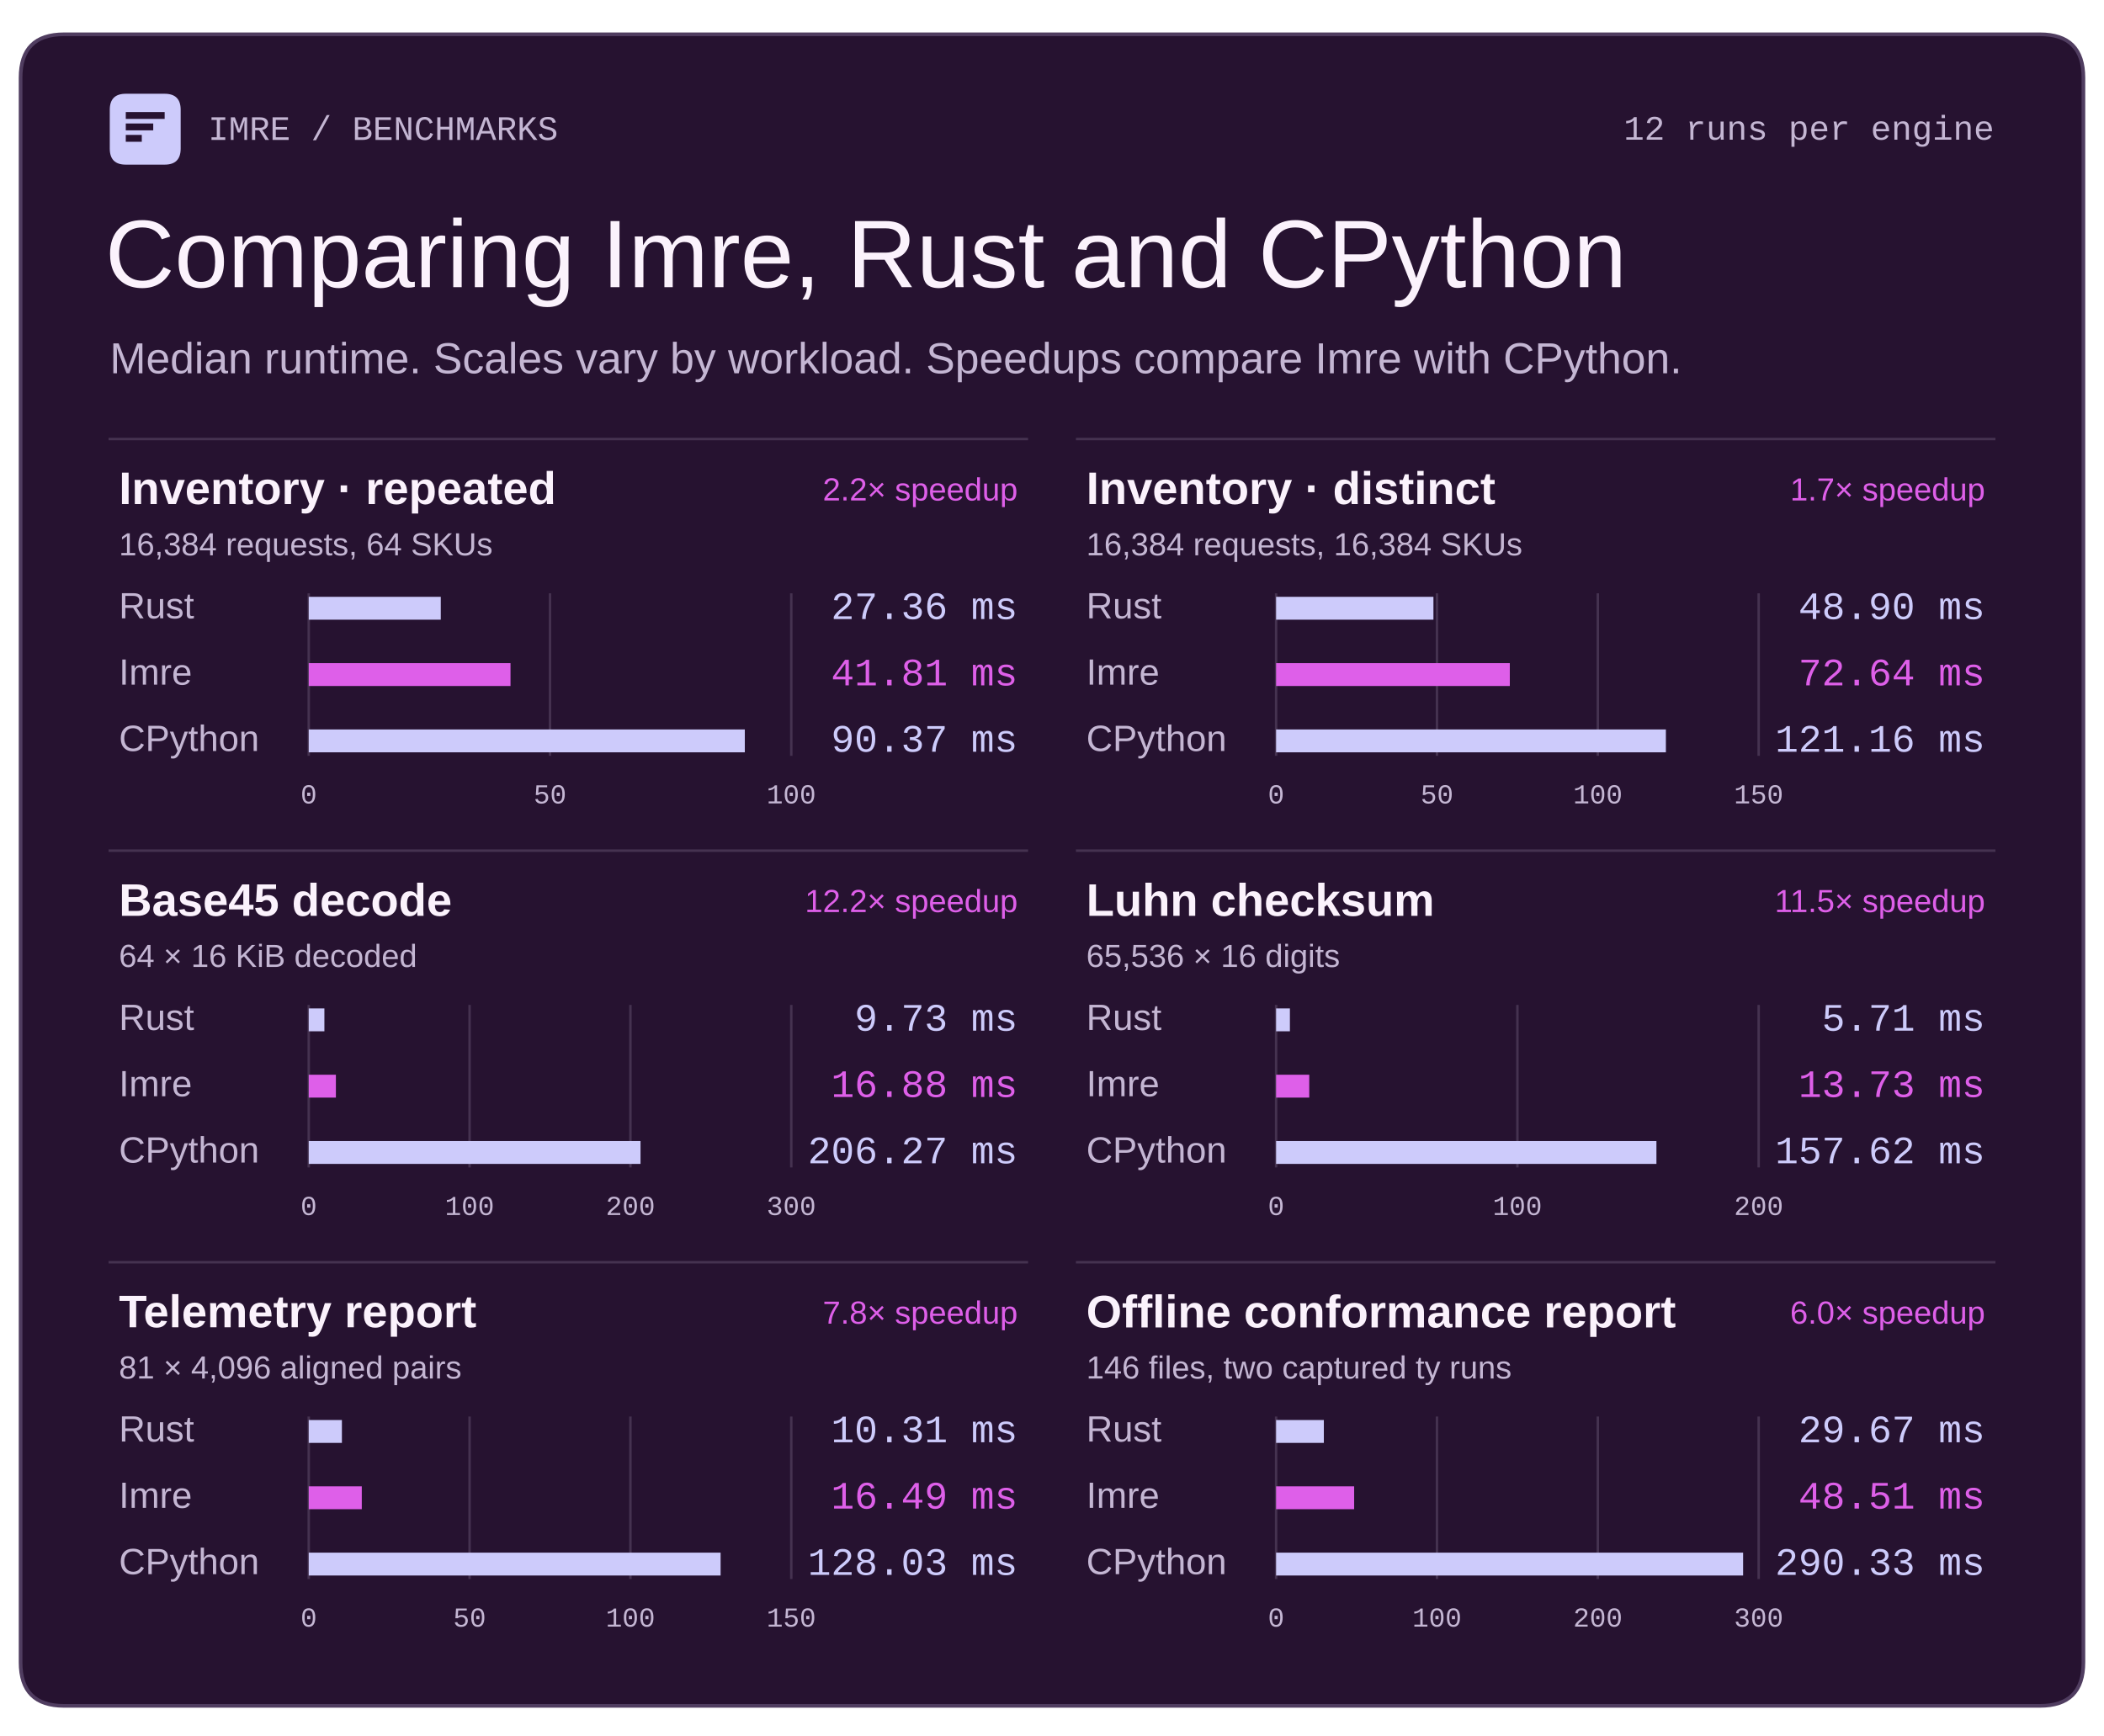
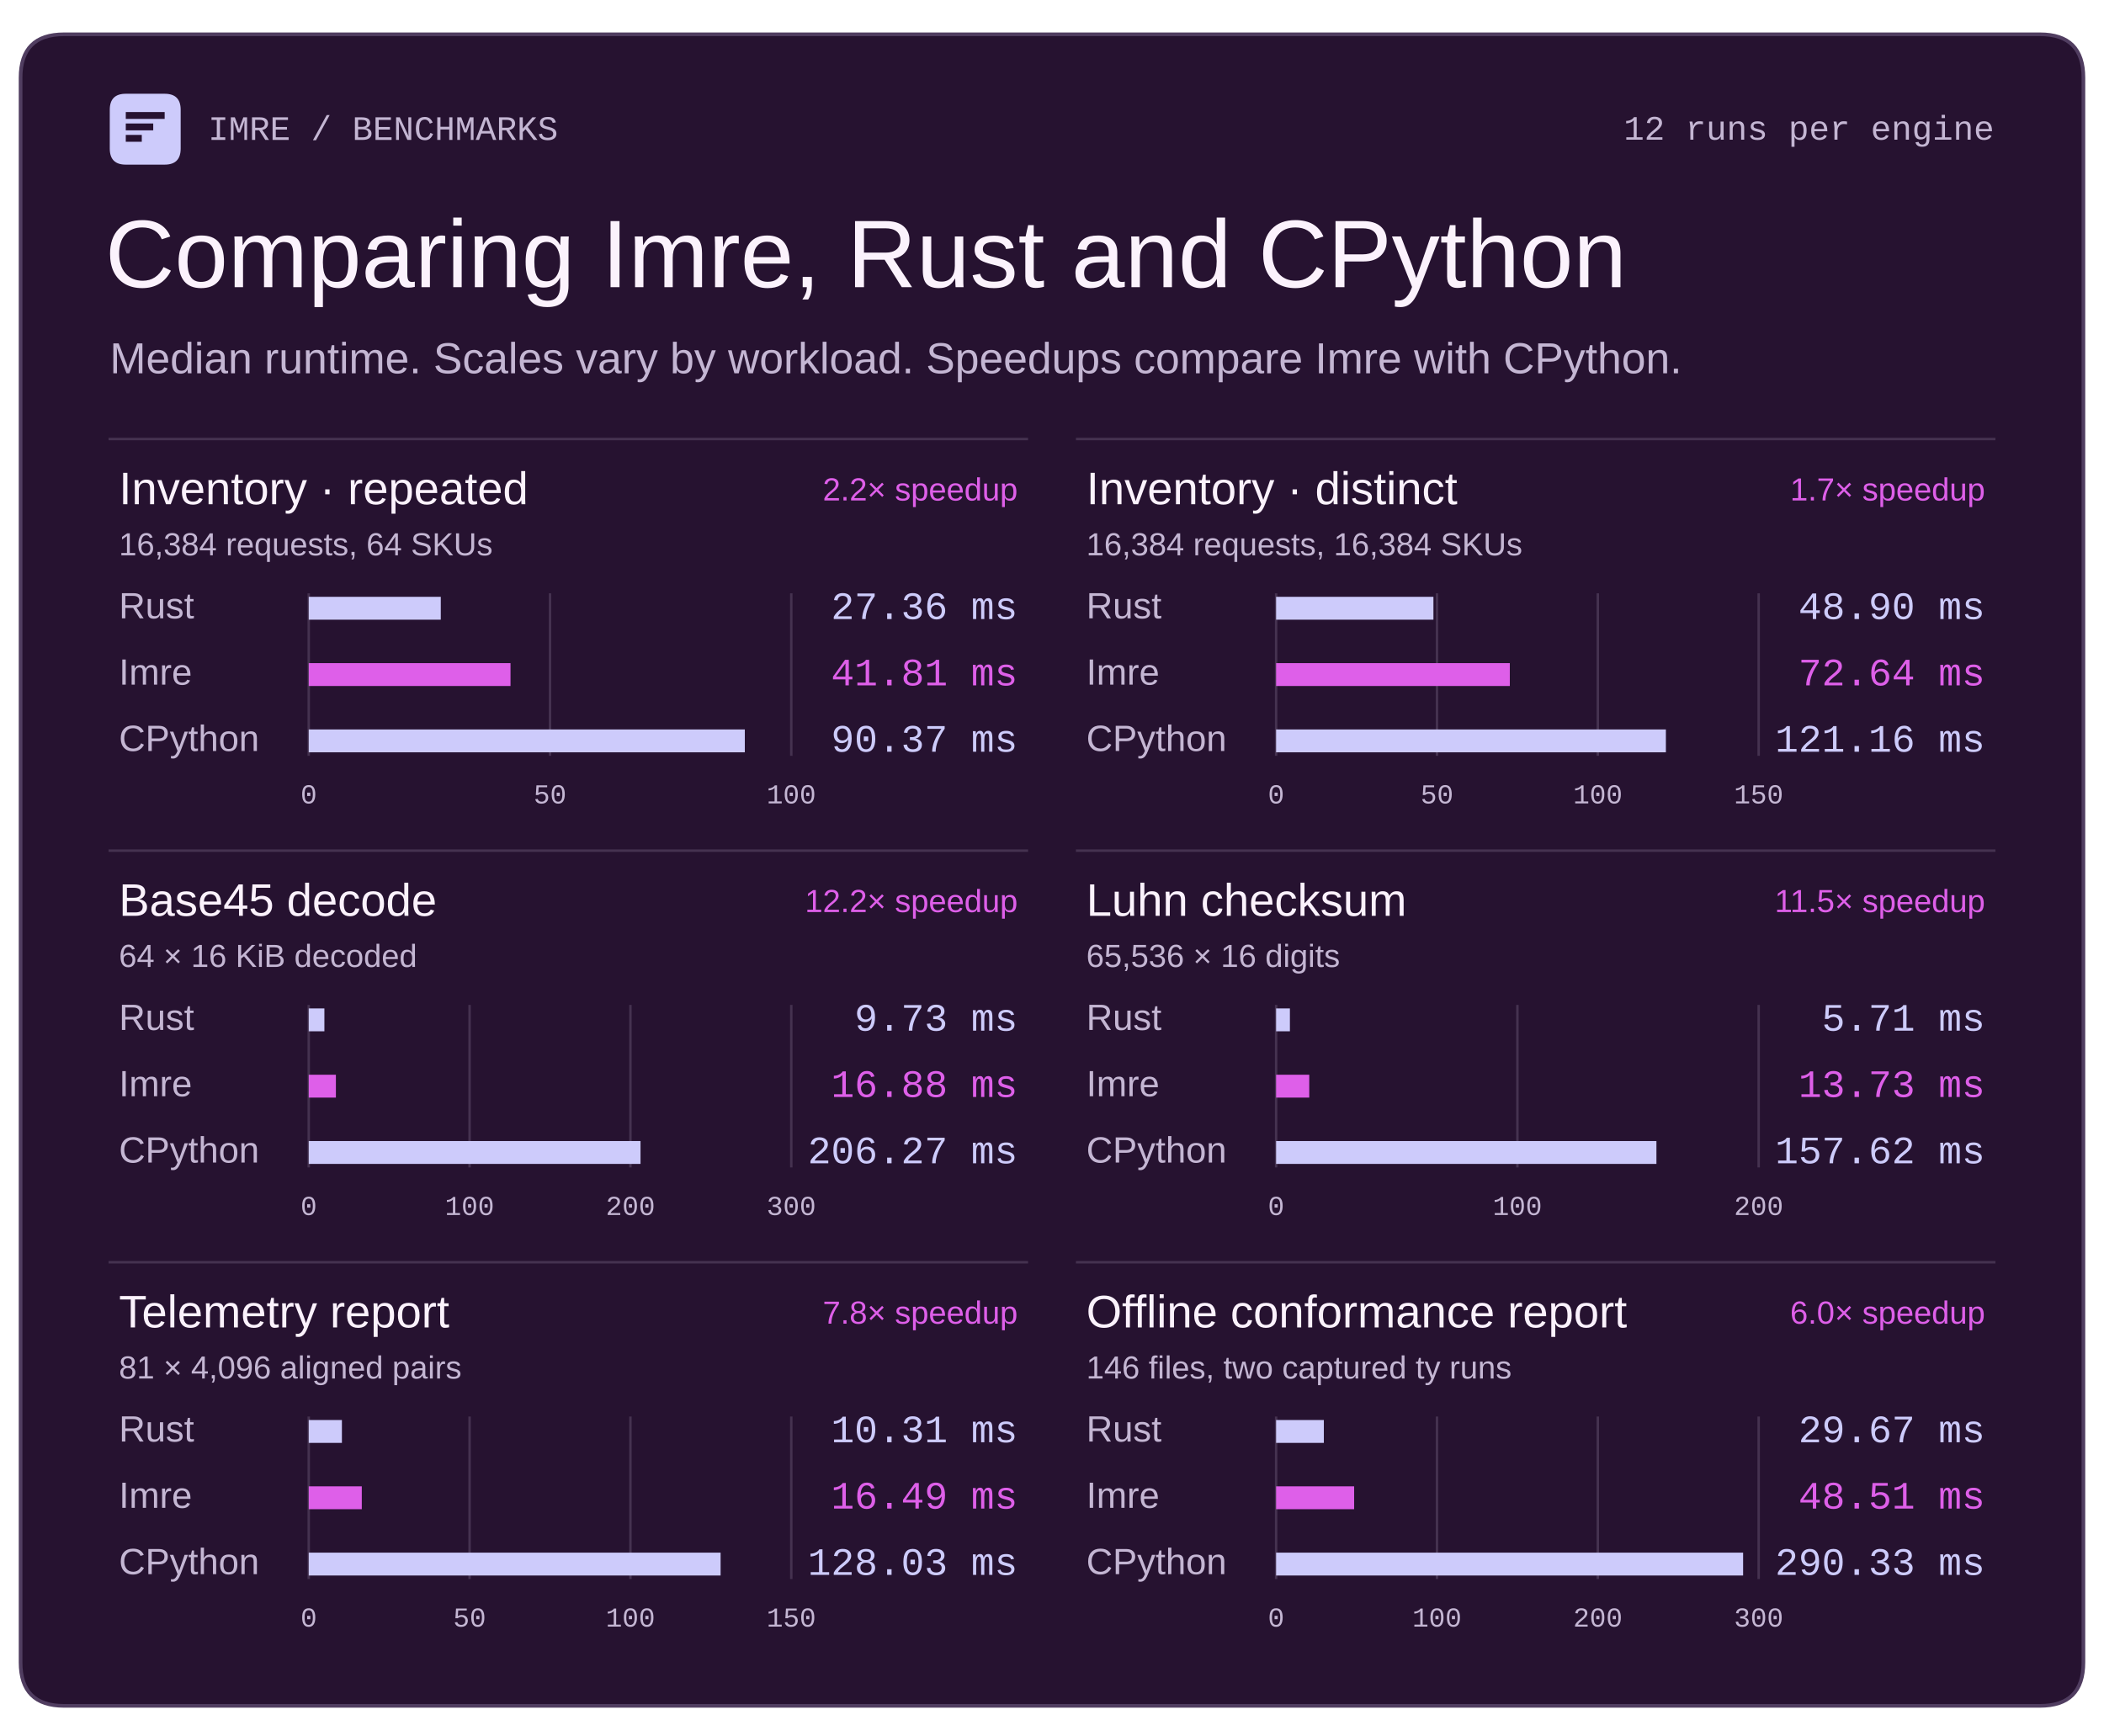
<svg xmlns="http://www.w3.org/2000/svg" width="690pt" height="569.25pt" viewBox="0 0 690 569.25" version="1.1">
  <defs>
    <style type="text/css">*{stroke-linejoin: round; stroke-linecap: butt}</style>
  </defs>
  <g id="figure_1">
    <g id="patch_1">
      <path d="M 0 569.25 L 690 569.25 L 690 0 L 0 0 L 0 569.25 z " style="fill: none" />
    </g>
    <g id="axes_1">
      <g id="patch_2">
        <path d="M 21 11.25 L 669 11.25 Q 683.25 11.25 683.25 25.5 L 683.25 545.25 Q 683.25 559.5 669 559.5 L 21 559.5 Q 6.75 559.5 6.75 545.25 L 6.75 25.5 Q 6.75 11.25 21 11.25 z " clip-path="url(#p8d03a81021)" style="fill: #261230; stroke: #503d60; stroke-width: 1.2; stroke-linejoin: miter" />
      </g>
      <g id="line2d_1">
        <path d="M 36 144 L 336.75 144 " clip-path="url(#p8d03a81021)" style="fill: none; stroke: #453250; stroke-width: 0.8; stroke-linecap: square" />
      </g>
      <g id="line2d_2">
        <path d="M 101.25 195 L 101.25 247.5 " clip-path="url(#p8d03a81021)" style="fill: none; stroke: #453250; stroke-width: 0.8; stroke-linecap: square" />
      </g>
      <g id="line2d_3">
        <path d="M 180.375 195 L 180.375 247.5 " clip-path="url(#p8d03a81021)" style="fill: none; stroke: #453250; stroke-width: 0.8; stroke-linecap: square" />
      </g>
      <g id="line2d_4">
        <path d="M 259.5 195 L 259.5 247.5 " clip-path="url(#p8d03a81021)" style="fill: none; stroke: #453250; stroke-width: 0.8; stroke-linecap: square" />
      </g>
      <g id="line2d_5">
        <path d="M 353.25 144 L 654 144 " clip-path="url(#p8d03a81021)" style="fill: none; stroke: #453250; stroke-width: 0.8; stroke-linecap: square" />
      </g>
      <g id="line2d_6">
        <path d="M 418.5 195 L 418.5 247.5 " clip-path="url(#p8d03a81021)" style="fill: none; stroke: #453250; stroke-width: 0.8; stroke-linecap: square" />
      </g>
      <g id="line2d_7">
        <path d="M 471.25 195 L 471.25 247.5 " clip-path="url(#p8d03a81021)" style="fill: none; stroke: #453250; stroke-width: 0.8; stroke-linecap: square" />
      </g>
      <g id="line2d_8">
        <path d="M 524 195 L 524 247.5 " clip-path="url(#p8d03a81021)" style="fill: none; stroke: #453250; stroke-width: 0.8; stroke-linecap: square" />
      </g>
      <g id="line2d_9">
        <path d="M 576.75 195 L 576.75 247.5 " clip-path="url(#p8d03a81021)" style="fill: none; stroke: #453250; stroke-width: 0.8; stroke-linecap: square" />
      </g>
      <g id="line2d_10">
        <path d="M 36 279 L 336.75 279 " clip-path="url(#p8d03a81021)" style="fill: none; stroke: #453250; stroke-width: 0.8; stroke-linecap: square" />
      </g>
      <g id="line2d_11">
        <path d="M 101.25 330 L 101.25 382.5 " clip-path="url(#p8d03a81021)" style="fill: none; stroke: #453250; stroke-width: 0.8; stroke-linecap: square" />
      </g>
      <g id="line2d_12">
        <path d="M 154 330 L 154 382.5 " clip-path="url(#p8d03a81021)" style="fill: none; stroke: #453250; stroke-width: 0.8; stroke-linecap: square" />
      </g>
      <g id="line2d_13">
        <path d="M 206.75 330 L 206.75 382.5 " clip-path="url(#p8d03a81021)" style="fill: none; stroke: #453250; stroke-width: 0.8; stroke-linecap: square" />
      </g>
      <g id="line2d_14">
        <path d="M 259.5 330 L 259.5 382.5 " clip-path="url(#p8d03a81021)" style="fill: none; stroke: #453250; stroke-width: 0.8; stroke-linecap: square" />
      </g>
      <g id="line2d_15">
        <path d="M 353.25 279 L 654 279 " clip-path="url(#p8d03a81021)" style="fill: none; stroke: #453250; stroke-width: 0.8; stroke-linecap: square" />
      </g>
      <g id="line2d_16">
        <path d="M 418.5 330 L 418.5 382.5 " clip-path="url(#p8d03a81021)" style="fill: none; stroke: #453250; stroke-width: 0.8; stroke-linecap: square" />
      </g>
      <g id="line2d_17">
        <path d="M 497.625 330 L 497.625 382.5 " clip-path="url(#p8d03a81021)" style="fill: none; stroke: #453250; stroke-width: 0.8; stroke-linecap: square" />
      </g>
      <g id="line2d_18">
        <path d="M 576.75 330 L 576.75 382.5 " clip-path="url(#p8d03a81021)" style="fill: none; stroke: #453250; stroke-width: 0.8; stroke-linecap: square" />
      </g>
      <g id="line2d_19">
        <path d="M 36 414 L 336.75 414 " clip-path="url(#p8d03a81021)" style="fill: none; stroke: #453250; stroke-width: 0.8; stroke-linecap: square" />
      </g>
      <g id="line2d_20">
        <path d="M 101.25 465 L 101.25 517.5 " clip-path="url(#p8d03a81021)" style="fill: none; stroke: #453250; stroke-width: 0.8; stroke-linecap: square" />
      </g>
      <g id="line2d_21">
        <path d="M 154 465 L 154 517.5 " clip-path="url(#p8d03a81021)" style="fill: none; stroke: #453250; stroke-width: 0.8; stroke-linecap: square" />
      </g>
      <g id="line2d_22">
        <path d="M 206.75 465 L 206.75 517.5 " clip-path="url(#p8d03a81021)" style="fill: none; stroke: #453250; stroke-width: 0.8; stroke-linecap: square" />
      </g>
      <g id="line2d_23">
        <path d="M 259.5 465 L 259.5 517.5 " clip-path="url(#p8d03a81021)" style="fill: none; stroke: #453250; stroke-width: 0.8; stroke-linecap: square" />
      </g>
      <g id="line2d_24">
        <path d="M 353.25 414 L 654 414 " clip-path="url(#p8d03a81021)" style="fill: none; stroke: #453250; stroke-width: 0.8; stroke-linecap: square" />
      </g>
      <g id="line2d_25">
        <path d="M 418.5 465 L 418.5 517.5 " clip-path="url(#p8d03a81021)" style="fill: none; stroke: #453250; stroke-width: 0.8; stroke-linecap: square" />
      </g>
      <g id="line2d_26">
        <path d="M 471.25 465 L 471.25 517.5 " clip-path="url(#p8d03a81021)" style="fill: none; stroke: #453250; stroke-width: 0.8; stroke-linecap: square" />
      </g>
      <g id="line2d_27">
        <path d="M 524 465 L 524 517.5 " clip-path="url(#p8d03a81021)" style="fill: none; stroke: #453250; stroke-width: 0.8; stroke-linecap: square" />
      </g>
      <g id="line2d_28">
        <path d="M 576.75 465 L 576.75 517.5 " clip-path="url(#p8d03a81021)" style="fill: none; stroke: #453250; stroke-width: 0.8; stroke-linecap: square" />
      </g>
      <g id="patch_3">
        <path d="M 41.25 30.75 L 54 30.75 Q 59.25 30.75 59.25 36 L 59.25 48.75 Q 59.25 54 54 54 L 41.25 54 Q 36 54 36 48.75 L 36 36 Q 36 30.75 41.25 30.75 z " clip-path="url(#p8d03a81021)" style="fill: #cdcbfb" />
      </g>
      <g id="patch_4">
        <path d="M 41.25 36.75 L 54 36.75 L 54 39 L 41.25 39 z " clip-path="url(#p8d03a81021)" style="fill: #261230" />
      </g>
      <g id="patch_5">
        <path d="M 41.25 40.5 L 50.25 40.5 L 50.25 42.75 L 41.25 42.75 z " clip-path="url(#p8d03a81021)" style="fill: #261230" />
      </g>
      <g id="patch_6">
        <path d="M 41.25 44.25 L 46.5 44.25 L 46.5 46.5 L 41.25 46.5 z " clip-path="url(#p8d03a81021)" style="fill: #261230" />
      </g>
      <g id="patch_7">
        <path d="M 101.25 195.75 L 144.553 195.75 L 144.553 203.25 L 101.25 203.25 z " clip-path="url(#p8d03a81021)" style="fill: #cdcbfb" />
      </g>
      <g id="patch_8">
        <path d="M 101.25 217.5 L 167.42 217.5 L 167.42 225 L 101.25 225 z " clip-path="url(#p8d03a81021)" style="fill: #de5fe9" />
      </g>
      <g id="patch_9">
        <path d="M 101.25 239.25 L 244.261 239.25 L 244.261 246.75 L 101.25 246.75 z " clip-path="url(#p8d03a81021)" style="fill: #cdcbfb" />
      </g>
      <g id="patch_10">
        <path d="M 418.5 195.75 L 470.09 195.75 L 470.09 203.25 L 418.5 203.25 z " clip-path="url(#p8d03a81021)" style="fill: #cdcbfb" />
      </g>
      <g id="patch_11">
        <path d="M 418.5 217.5 L 495.137 217.5 L 495.137 225 L 418.5 225 z " clip-path="url(#p8d03a81021)" style="fill: #de5fe9" />
      </g>
      <g id="patch_12">
        <path d="M 418.5 239.25 L 546.323 239.25 L 546.323 246.75 L 418.5 246.75 z " clip-path="url(#p8d03a81021)" style="fill: #cdcbfb" />
      </g>
      <g id="patch_13">
        <path d="M 101.25 330.75 L 106.384 330.75 L 106.384 338.25 L 101.25 338.25 z " clip-path="url(#p8d03a81021)" style="fill: #cdcbfb" />
      </g>
      <g id="patch_14">
        <path d="M 101.25 352.5 L 110.155 352.5 L 110.155 360 L 101.25 360 z " clip-path="url(#p8d03a81021)" style="fill: #de5fe9" />
      </g>
      <g id="patch_15">
        <path d="M 101.25 374.25 L 210.057 374.25 L 210.057 381.75 L 101.25 381.75 z " clip-path="url(#p8d03a81021)" style="fill: #cdcbfb" />
      </g>
      <g id="patch_16">
        <path d="M 418.5 330.75 L 423.021 330.75 L 423.021 338.25 L 418.5 338.25 z " clip-path="url(#p8d03a81021)" style="fill: #cdcbfb" />
      </g>
      <g id="patch_17">
        <path d="M 418.5 352.5 L 429.365 352.5 L 429.365 360 L 418.5 360 z " clip-path="url(#p8d03a81021)" style="fill: #de5fe9" />
      </g>
      <g id="patch_18">
        <path d="M 418.5 374.25 L 543.22 374.25 L 543.22 381.75 L 418.5 381.75 z " clip-path="url(#p8d03a81021)" style="fill: #cdcbfb" />
      </g>
      <g id="patch_19">
        <path d="M 101.25 465.75 L 112.127 465.75 L 112.127 473.25 L 101.25 473.25 z " clip-path="url(#p8d03a81021)" style="fill: #cdcbfb" />
      </g>
      <g id="patch_20">
        <path d="M 101.25 487.5 L 118.648 487.5 L 118.648 495 L 101.25 495 z " clip-path="url(#p8d03a81021)" style="fill: #de5fe9" />
      </g>
      <g id="patch_21">
        <path d="M 101.25 509.25 L 236.319 509.25 L 236.319 516.75 L 101.25 516.75 z " clip-path="url(#p8d03a81021)" style="fill: #cdcbfb" />
      </g>
      <g id="patch_22">
        <path d="M 418.5 465.75 L 434.152 465.75 L 434.152 473.25 L 418.5 473.25 z " clip-path="url(#p8d03a81021)" style="fill: #cdcbfb" />
      </g>
      <g id="patch_23">
        <path d="M 418.5 487.5 L 444.088 487.5 L 444.088 495 L 418.5 495 z " clip-path="url(#p8d03a81021)" style="fill: #de5fe9" />
      </g>
      <g id="patch_24">
        <path d="M 418.5 509.25 L 571.649 509.25 L 571.649 516.75 L 418.5 516.75 z " clip-path="url(#p8d03a81021)" style="fill: #cdcbfb" />
      </g>
      <g id="text_1">
        <text style="font-size: 11.25px; font-family: ui-monospace, 'SFMono-Regular', Consolas, 'Liberation Mono', monospace; text-anchor: start; fill: #c4b6d3" x="68.25" y="45.884" transform="rotate(-0 68.25 45.88418)">IMRE / BENCHMARKS</text>
      </g>
      <g id="text_2">
        <text style="font-size: 11.25px; font-family: ui-monospace, 'SFMono-Regular', Consolas, 'Liberation Mono', monospace; text-anchor: end; fill: #c4b6d3" x="654" y="45.816" transform="rotate(-0 654 45.81562)">12 runs per engine</text>
      </g>
      <g id="text_3">
        <text style="font-weight: 500; font-size: 31.5px; font-family: Arial, Helvetica, sans-serif; text-anchor: start; fill: #fbf2fc" x="34.5" y="94.192" transform="rotate(-0 34.5 94.19203)">Comparing Imre, Rust and CPython</text>
      </g>
      <g id="text_4">
        <text style="font-size: 14.25px; font-family: Arial, Helvetica, sans-serif; text-anchor: start; fill: #c4b6d3" x="36" y="122.432" transform="rotate(-0 36 122.4321)">Median runtime. Scales vary by workload. Speedups compare Imre with CPython.</text>
      </g>
      <g id="text_5">
-         <text style="font-weight: 600; font-size: 15px; font-family: Arial, Helvetica, sans-serif; text-anchor: start; fill: #fbf2fc" x="39" y="165.33" transform="rotate(-0 39 165.3305)">Inventory · repeated</text>
+         <text style="font-size: 15px; font-family: Arial, Helvetica, sans-serif; text-anchor: start; fill: #fbf2fc" x="39" y="165.389" transform="rotate(-0 39 165.3891)">Inventory · repeated</text>
      </g>
      <g id="text_6">
        <text style="font-size: 10.5px; font-family: Arial, Helvetica, sans-serif; text-anchor: end; fill: #de5fe9" x="333.75" y="164.147" transform="rotate(-0 333.75 164.1473)">2.2× speedup</text>
      </g>
      <g id="text_7">
        <text style="font-size: 10.5px; font-family: Arial, Helvetica, sans-serif; text-anchor: start; fill: #c4b6d3" x="39" y="182.147" transform="rotate(-0 39 182.1473)">16,384 requests, 64 SKUs</text>
      </g>
      <g id="text_8">
        <text style="font-size: 9px; font-family: ui-monospace, 'SFMono-Regular', Consolas, 'Liberation Mono', monospace; text-anchor: middle; fill: #c4b6d3" x="101.25" y="263.507" transform="rotate(-0 101.25 263.5073)">0</text>
      </g>
      <g id="text_9">
        <text style="font-size: 9px; font-family: ui-monospace, 'SFMono-Regular', Consolas, 'Liberation Mono', monospace; text-anchor: middle; fill: #c4b6d3" x="180.375" y="263.507" transform="rotate(-0 180.375 263.5073)">50</text>
      </g>
      <g id="text_10">
        <text style="font-size: 9px; font-family: ui-monospace, 'SFMono-Regular', Consolas, 'Liberation Mono', monospace; text-anchor: middle; fill: #c4b6d3" x="259.5" y="263.507" transform="rotate(-0 259.5 263.5073)">100</text>
      </g>
      <g id="text_11">
        <text style="font-size: 12px; font-family: Arial, Helvetica, sans-serif; text-anchor: start; fill: #c4b6d3" x="39" y="202.811" transform="rotate(-0 39 202.8113)">Rust</text>
      </g>
      <g id="text_12">
        <text style="font-size: 12.75px; font-family: ui-monospace, 'SFMono-Regular', Consolas, 'Liberation Mono', monospace; text-anchor: end; fill: #cdcbfb" x="333.75" y="203.052" transform="rotate(-0 333.75 203.0521)">27.36 ms</text>
      </g>
      <g id="text_13">
        <text style="font-size: 12px; font-family: Arial, Helvetica, sans-serif; text-anchor: start; fill: #c4b6d3" x="39" y="224.561" transform="rotate(-0 39 224.5613)">Imre</text>
      </g>
      <g id="text_14">
        <text style="font-size: 12.75px; font-family: ui-monospace, 'SFMono-Regular', Consolas, 'Liberation Mono', monospace; text-anchor: end; fill: #de5fe9" x="333.75" y="224.802" transform="rotate(-0 333.75 224.8021)">41.81 ms</text>
      </g>
      <g id="text_15">
        <text style="font-size: 12px; font-family: Arial, Helvetica, sans-serif; text-anchor: start; fill: #c4b6d3" x="39" y="246.311" transform="rotate(-0 39 246.3113)">CPython</text>
      </g>
      <g id="text_16">
        <text style="font-size: 12.75px; font-family: ui-monospace, 'SFMono-Regular', Consolas, 'Liberation Mono', monospace; text-anchor: end; fill: #cdcbfb" x="333.75" y="246.552" transform="rotate(-0 333.75 246.5521)">90.37 ms</text>
      </g>
      <g id="text_17">
-         <text style="font-weight: 600; font-size: 15px; font-family: Arial, Helvetica, sans-serif; text-anchor: start; fill: #fbf2fc" x="356.25" y="165.33" transform="rotate(-0 356.25 165.3305)">Inventory · distinct</text>
+         <text style="font-size: 15px; font-family: Arial, Helvetica, sans-serif; text-anchor: start; fill: #fbf2fc" x="356.25" y="165.389" transform="rotate(-0 356.25 165.3891)">Inventory · distinct</text>
      </g>
      <g id="text_18">
        <text style="font-size: 10.5px; font-family: Arial, Helvetica, sans-serif; text-anchor: end; fill: #de5fe9" x="651" y="164.147" transform="rotate(-0 651 164.1473)">1.7× speedup</text>
      </g>
      <g id="text_19">
        <text style="font-size: 10.5px; font-family: Arial, Helvetica, sans-serif; text-anchor: start; fill: #c4b6d3" x="356.25" y="182.147" transform="rotate(-0 356.25 182.1473)">16,384 requests, 16,384 SKUs</text>
      </g>
      <g id="text_20">
        <text style="font-size: 9px; font-family: ui-monospace, 'SFMono-Regular', Consolas, 'Liberation Mono', monospace; text-anchor: middle; fill: #c4b6d3" x="418.5" y="263.507" transform="rotate(-0 418.5 263.5073)">0</text>
      </g>
      <g id="text_21">
        <text style="font-size: 9px; font-family: ui-monospace, 'SFMono-Regular', Consolas, 'Liberation Mono', monospace; text-anchor: middle; fill: #c4b6d3" x="471.25" y="263.507" transform="rotate(-0 471.25 263.5073)">50</text>
      </g>
      <g id="text_22">
        <text style="font-size: 9px; font-family: ui-monospace, 'SFMono-Regular', Consolas, 'Liberation Mono', monospace; text-anchor: middle; fill: #c4b6d3" x="524" y="263.507" transform="rotate(-0 524 263.5073)">100</text>
      </g>
      <g id="text_23">
        <text style="font-size: 9px; font-family: ui-monospace, 'SFMono-Regular', Consolas, 'Liberation Mono', monospace; text-anchor: middle; fill: #c4b6d3" x="576.75" y="263.507" transform="rotate(-0 576.75 263.5073)">150</text>
      </g>
      <g id="text_24">
        <text style="font-size: 12px; font-family: Arial, Helvetica, sans-serif; text-anchor: start; fill: #c4b6d3" x="356.25" y="202.811" transform="rotate(-0 356.25 202.8113)">Rust</text>
      </g>
      <g id="text_25">
        <text style="font-size: 12.75px; font-family: ui-monospace, 'SFMono-Regular', Consolas, 'Liberation Mono', monospace; text-anchor: end; fill: #cdcbfb" x="651" y="203.052" transform="rotate(-0 651 203.0521)">48.90 ms</text>
      </g>
      <g id="text_26">
        <text style="font-size: 12px; font-family: Arial, Helvetica, sans-serif; text-anchor: start; fill: #c4b6d3" x="356.25" y="224.561" transform="rotate(-0 356.25 224.5613)">Imre</text>
      </g>
      <g id="text_27">
        <text style="font-size: 12.75px; font-family: ui-monospace, 'SFMono-Regular', Consolas, 'Liberation Mono', monospace; text-anchor: end; fill: #de5fe9" x="651" y="224.802" transform="rotate(-0 651 224.8021)">72.64 ms</text>
      </g>
      <g id="text_28">
        <text style="font-size: 12px; font-family: Arial, Helvetica, sans-serif; text-anchor: start; fill: #c4b6d3" x="356.25" y="246.311" transform="rotate(-0 356.25 246.3113)">CPython</text>
      </g>
      <g id="text_29">
        <text style="font-size: 12.75px; font-family: ui-monospace, 'SFMono-Regular', Consolas, 'Liberation Mono', monospace; text-anchor: end; fill: #cdcbfb" x="651" y="246.552" transform="rotate(-0 651 246.5521)">121.16 ms</text>
      </g>
      <g id="text_30">
-         <text style="font-weight: 600; font-size: 15px; font-family: Arial, Helvetica, sans-serif; text-anchor: start; fill: #fbf2fc" x="39" y="300.389" transform="rotate(-0 39 300.3891)">Base45 decode</text>
+         <text style="font-size: 15px; font-family: Arial, Helvetica, sans-serif; text-anchor: start; fill: #fbf2fc" x="39" y="300.389" transform="rotate(-0 39 300.3891)">Base45 decode</text>
      </g>
      <g id="text_31">
        <text style="font-size: 10.5px; font-family: Arial, Helvetica, sans-serif; text-anchor: end; fill: #de5fe9" x="333.75" y="299.147" transform="rotate(-0 333.75 299.1473)">12.2× speedup</text>
      </g>
      <g id="text_32">
        <text style="font-size: 10.5px; font-family: Arial, Helvetica, sans-serif; text-anchor: start; fill: #c4b6d3" x="39" y="317.147" transform="rotate(-0 39 317.1473)">64 × 16 KiB decoded</text>
      </g>
      <g id="text_33">
        <text style="font-size: 9px; font-family: ui-monospace, 'SFMono-Regular', Consolas, 'Liberation Mono', monospace; text-anchor: middle; fill: #c4b6d3" x="101.25" y="398.507" transform="rotate(-0 101.25 398.5073)">0</text>
      </g>
      <g id="text_34">
        <text style="font-size: 9px; font-family: ui-monospace, 'SFMono-Regular', Consolas, 'Liberation Mono', monospace; text-anchor: middle; fill: #c4b6d3" x="154" y="398.507" transform="rotate(-0 154 398.5073)">100</text>
      </g>
      <g id="text_35">
        <text style="font-size: 9px; font-family: ui-monospace, 'SFMono-Regular', Consolas, 'Liberation Mono', monospace; text-anchor: middle; fill: #c4b6d3" x="206.75" y="398.507" transform="rotate(-0 206.75 398.5073)">200</text>
      </g>
      <g id="text_36">
        <text style="font-size: 9px; font-family: ui-monospace, 'SFMono-Regular', Consolas, 'Liberation Mono', monospace; text-anchor: middle; fill: #c4b6d3" x="259.5" y="398.507" transform="rotate(-0 259.5 398.5073)">300</text>
      </g>
      <g id="text_37">
        <text style="font-size: 12px; font-family: Arial, Helvetica, sans-serif; text-anchor: start; fill: #c4b6d3" x="39" y="337.811" transform="rotate(-0 39 337.8112)">Rust</text>
      </g>
      <g id="text_38">
        <text style="font-size: 12.75px; font-family: ui-monospace, 'SFMono-Regular', Consolas, 'Liberation Mono', monospace; text-anchor: end; fill: #cdcbfb" x="333.75" y="338.052" transform="rotate(-0 333.75 338.0521)">9.73 ms</text>
      </g>
      <g id="text_39">
        <text style="font-size: 12px; font-family: Arial, Helvetica, sans-serif; text-anchor: start; fill: #c4b6d3" x="39" y="359.561" transform="rotate(-0 39 359.5612)">Imre</text>
      </g>
      <g id="text_40">
        <text style="font-size: 12.75px; font-family: ui-monospace, 'SFMono-Regular', Consolas, 'Liberation Mono', monospace; text-anchor: end; fill: #de5fe9" x="333.75" y="359.802" transform="rotate(-0 333.75 359.8021)">16.88 ms</text>
      </g>
      <g id="text_41">
        <text style="font-size: 12px; font-family: Arial, Helvetica, sans-serif; text-anchor: start; fill: #c4b6d3" x="39" y="381.311" transform="rotate(-0 39 381.3112)">CPython</text>
      </g>
      <g id="text_42">
        <text style="font-size: 12.75px; font-family: ui-monospace, 'SFMono-Regular', Consolas, 'Liberation Mono', monospace; text-anchor: end; fill: #cdcbfb" x="333.75" y="381.552" transform="rotate(-0 333.75 381.5521)">206.27 ms</text>
      </g>
      <g id="text_43">
-         <text style="font-weight: 600; font-size: 15px; font-family: Arial, Helvetica, sans-serif; text-anchor: start; fill: #fbf2fc" x="356.25" y="300.389" transform="rotate(-0 356.25 300.3891)">Luhn checksum</text>
+         <text style="font-size: 15px; font-family: Arial, Helvetica, sans-serif; text-anchor: start; fill: #fbf2fc" x="356.25" y="300.389" transform="rotate(-0 356.25 300.3891)">Luhn checksum</text>
      </g>
      <g id="text_44">
        <text style="font-size: 10.5px; font-family: Arial, Helvetica, sans-serif; text-anchor: end; fill: #de5fe9" x="651" y="299.147" transform="rotate(-0 651 299.1473)">11.5× speedup</text>
      </g>
      <g id="text_45">
        <text style="font-size: 10.5px; font-family: Arial, Helvetica, sans-serif; text-anchor: start; fill: #c4b6d3" x="356.25" y="317.147" transform="rotate(-0 356.25 317.1473)">65,536 × 16 digits</text>
      </g>
      <g id="text_46">
        <text style="font-size: 9px; font-family: ui-monospace, 'SFMono-Regular', Consolas, 'Liberation Mono', monospace; text-anchor: middle; fill: #c4b6d3" x="418.5" y="398.507" transform="rotate(-0 418.5 398.5073)">0</text>
      </g>
      <g id="text_47">
        <text style="font-size: 9px; font-family: ui-monospace, 'SFMono-Regular', Consolas, 'Liberation Mono', monospace; text-anchor: middle; fill: #c4b6d3" x="497.625" y="398.507" transform="rotate(-0 497.625 398.5073)">100</text>
      </g>
      <g id="text_48">
        <text style="font-size: 9px; font-family: ui-monospace, 'SFMono-Regular', Consolas, 'Liberation Mono', monospace; text-anchor: middle; fill: #c4b6d3" x="576.75" y="398.507" transform="rotate(-0 576.75 398.5073)">200</text>
      </g>
      <g id="text_49">
        <text style="font-size: 12px; font-family: Arial, Helvetica, sans-serif; text-anchor: start; fill: #c4b6d3" x="356.25" y="337.811" transform="rotate(-0 356.25 337.8112)">Rust</text>
      </g>
      <g id="text_50">
        <text style="font-size: 12.75px; font-family: ui-monospace, 'SFMono-Regular', Consolas, 'Liberation Mono', monospace; text-anchor: end; fill: #cdcbfb" x="651" y="338.052" transform="rotate(-0 651 338.0521)">5.71 ms</text>
      </g>
      <g id="text_51">
        <text style="font-size: 12px; font-family: Arial, Helvetica, sans-serif; text-anchor: start; fill: #c4b6d3" x="356.25" y="359.561" transform="rotate(-0 356.25 359.5612)">Imre</text>
      </g>
      <g id="text_52">
        <text style="font-size: 12.75px; font-family: ui-monospace, 'SFMono-Regular', Consolas, 'Liberation Mono', monospace; text-anchor: end; fill: #de5fe9" x="651" y="359.802" transform="rotate(-0 651 359.8021)">13.73 ms</text>
      </g>
      <g id="text_53">
        <text style="font-size: 12px; font-family: Arial, Helvetica, sans-serif; text-anchor: start; fill: #c4b6d3" x="356.25" y="381.311" transform="rotate(-0 356.25 381.3112)">CPython</text>
      </g>
      <g id="text_54">
        <text style="font-size: 12.75px; font-family: ui-monospace, 'SFMono-Regular', Consolas, 'Liberation Mono', monospace; text-anchor: end; fill: #cdcbfb" x="651" y="381.552" transform="rotate(-0 651 381.5521)">157.62 ms</text>
      </g>
      <g id="text_55">
-         <text style="font-weight: 600; font-size: 15px; font-family: Arial, Helvetica, sans-serif; text-anchor: start; fill: #fbf2fc" x="39" y="435.33" transform="rotate(-0 39 435.3305)">Telemetry report</text>
+         <text style="font-size: 15px; font-family: Arial, Helvetica, sans-serif; text-anchor: start; fill: #fbf2fc" x="39" y="435.389" transform="rotate(-0 39 435.3891)">Telemetry report</text>
      </g>
      <g id="text_56">
        <text style="font-size: 10.5px; font-family: Arial, Helvetica, sans-serif; text-anchor: end; fill: #de5fe9" x="333.75" y="434.147" transform="rotate(-0 333.75 434.1473)">7.8× speedup</text>
      </g>
      <g id="text_57">
        <text style="font-size: 10.5px; font-family: Arial, Helvetica, sans-serif; text-anchor: start; fill: #c4b6d3" x="39" y="452.147" transform="rotate(-0 39 452.1473)">81 × 4,096 aligned pairs</text>
      </g>
      <g id="text_58">
        <text style="font-size: 9px; font-family: ui-monospace, 'SFMono-Regular', Consolas, 'Liberation Mono', monospace; text-anchor: middle; fill: #c4b6d3" x="101.25" y="533.507" transform="rotate(-0 101.25 533.5073)">0</text>
      </g>
      <g id="text_59">
        <text style="font-size: 9px; font-family: ui-monospace, 'SFMono-Regular', Consolas, 'Liberation Mono', monospace; text-anchor: middle; fill: #c4b6d3" x="154" y="533.507" transform="rotate(-0 154 533.5073)">50</text>
      </g>
      <g id="text_60">
        <text style="font-size: 9px; font-family: ui-monospace, 'SFMono-Regular', Consolas, 'Liberation Mono', monospace; text-anchor: middle; fill: #c4b6d3" x="206.75" y="533.507" transform="rotate(-0 206.75 533.5073)">100</text>
      </g>
      <g id="text_61">
        <text style="font-size: 9px; font-family: ui-monospace, 'SFMono-Regular', Consolas, 'Liberation Mono', monospace; text-anchor: middle; fill: #c4b6d3" x="259.5" y="533.507" transform="rotate(-0 259.5 533.5073)">150</text>
      </g>
      <g id="text_62">
        <text style="font-size: 12px; font-family: Arial, Helvetica, sans-serif; text-anchor: start; fill: #c4b6d3" x="39" y="472.811" transform="rotate(-0 39 472.8112)">Rust</text>
      </g>
      <g id="text_63">
        <text style="font-size: 12.75px; font-family: ui-monospace, 'SFMono-Regular', Consolas, 'Liberation Mono', monospace; text-anchor: end; fill: #cdcbfb" x="333.75" y="473.052" transform="rotate(-0 333.75 473.0521)">10.31 ms</text>
      </g>
      <g id="text_64">
        <text style="font-size: 12px; font-family: Arial, Helvetica, sans-serif; text-anchor: start; fill: #c4b6d3" x="39" y="494.561" transform="rotate(-0 39 494.5612)">Imre</text>
      </g>
      <g id="text_65">
        <text style="font-size: 12.75px; font-family: ui-monospace, 'SFMono-Regular', Consolas, 'Liberation Mono', monospace; text-anchor: end; fill: #de5fe9" x="333.75" y="494.802" transform="rotate(-0 333.75 494.8021)">16.49 ms</text>
      </g>
      <g id="text_66">
        <text style="font-size: 12px; font-family: Arial, Helvetica, sans-serif; text-anchor: start; fill: #c4b6d3" x="39" y="516.311" transform="rotate(-0 39 516.3112)">CPython</text>
      </g>
      <g id="text_67">
        <text style="font-size: 12.75px; font-family: ui-monospace, 'SFMono-Regular', Consolas, 'Liberation Mono', monospace; text-anchor: end; fill: #cdcbfb" x="333.75" y="516.552" transform="rotate(-0 333.75 516.5521)">128.03 ms</text>
      </g>
      <g id="text_68">
-         <text style="font-weight: 600; font-size: 15px; font-family: Arial, Helvetica, sans-serif; text-anchor: start; fill: #fbf2fc" x="356.25" y="435.389" transform="rotate(-0 356.25 435.3891)">Offline conformance report</text>
+         <text style="font-size: 15px; font-family: Arial, Helvetica, sans-serif; text-anchor: start; fill: #fbf2fc" x="356.25" y="435.389" transform="rotate(-0 356.25 435.3891)">Offline conformance report</text>
      </g>
      <g id="text_69">
        <text style="font-size: 10.5px; font-family: Arial, Helvetica, sans-serif; text-anchor: end; fill: #de5fe9" x="651" y="434.147" transform="rotate(-0 651 434.1473)">6.0× speedup</text>
      </g>
      <g id="text_70">
        <text style="font-size: 10.5px; font-family: Arial, Helvetica, sans-serif; text-anchor: start; fill: #c4b6d3" x="356.25" y="452.147" transform="rotate(-0 356.25 452.1473)">146 files, two captured ty runs</text>
      </g>
      <g id="text_71">
        <text style="font-size: 9px; font-family: ui-monospace, 'SFMono-Regular', Consolas, 'Liberation Mono', monospace; text-anchor: middle; fill: #c4b6d3" x="418.5" y="533.507" transform="rotate(-0 418.5 533.5073)">0</text>
      </g>
      <g id="text_72">
        <text style="font-size: 9px; font-family: ui-monospace, 'SFMono-Regular', Consolas, 'Liberation Mono', monospace; text-anchor: middle; fill: #c4b6d3" x="471.25" y="533.507" transform="rotate(-0 471.25 533.5073)">100</text>
      </g>
      <g id="text_73">
        <text style="font-size: 9px; font-family: ui-monospace, 'SFMono-Regular', Consolas, 'Liberation Mono', monospace; text-anchor: middle; fill: #c4b6d3" x="524" y="533.507" transform="rotate(-0 524 533.5073)">200</text>
      </g>
      <g id="text_74">
        <text style="font-size: 9px; font-family: ui-monospace, 'SFMono-Regular', Consolas, 'Liberation Mono', monospace; text-anchor: middle; fill: #c4b6d3" x="576.75" y="533.507" transform="rotate(-0 576.75 533.5073)">300</text>
      </g>
      <g id="text_75">
        <text style="font-size: 12px; font-family: Arial, Helvetica, sans-serif; text-anchor: start; fill: #c4b6d3" x="356.25" y="472.811" transform="rotate(-0 356.25 472.8112)">Rust</text>
      </g>
      <g id="text_76">
        <text style="font-size: 12.75px; font-family: ui-monospace, 'SFMono-Regular', Consolas, 'Liberation Mono', monospace; text-anchor: end; fill: #cdcbfb" x="651" y="473.052" transform="rotate(-0 651 473.0521)">29.67 ms</text>
      </g>
      <g id="text_77">
        <text style="font-size: 12px; font-family: Arial, Helvetica, sans-serif; text-anchor: start; fill: #c4b6d3" x="356.25" y="494.561" transform="rotate(-0 356.25 494.5612)">Imre</text>
      </g>
      <g id="text_78">
        <text style="font-size: 12.75px; font-family: ui-monospace, 'SFMono-Regular', Consolas, 'Liberation Mono', monospace; text-anchor: end; fill: #de5fe9" x="651" y="494.802" transform="rotate(-0 651 494.8021)">48.51 ms</text>
      </g>
      <g id="text_79">
        <text style="font-size: 12px; font-family: Arial, Helvetica, sans-serif; text-anchor: start; fill: #c4b6d3" x="356.25" y="516.311" transform="rotate(-0 356.25 516.3112)">CPython</text>
      </g>
      <g id="text_80">
        <text style="font-size: 12.75px; font-family: ui-monospace, 'SFMono-Regular', Consolas, 'Liberation Mono', monospace; text-anchor: end; fill: #cdcbfb" x="651" y="516.552" transform="rotate(-0 651 516.5521)">290.33 ms</text>
      </g>
    </g>
  </g>
  <defs>
    <clipPath id="p8d03a81021">
      <rect x="0" y="0" width="690" height="569.25" />
    </clipPath>
  </defs>
</svg>
